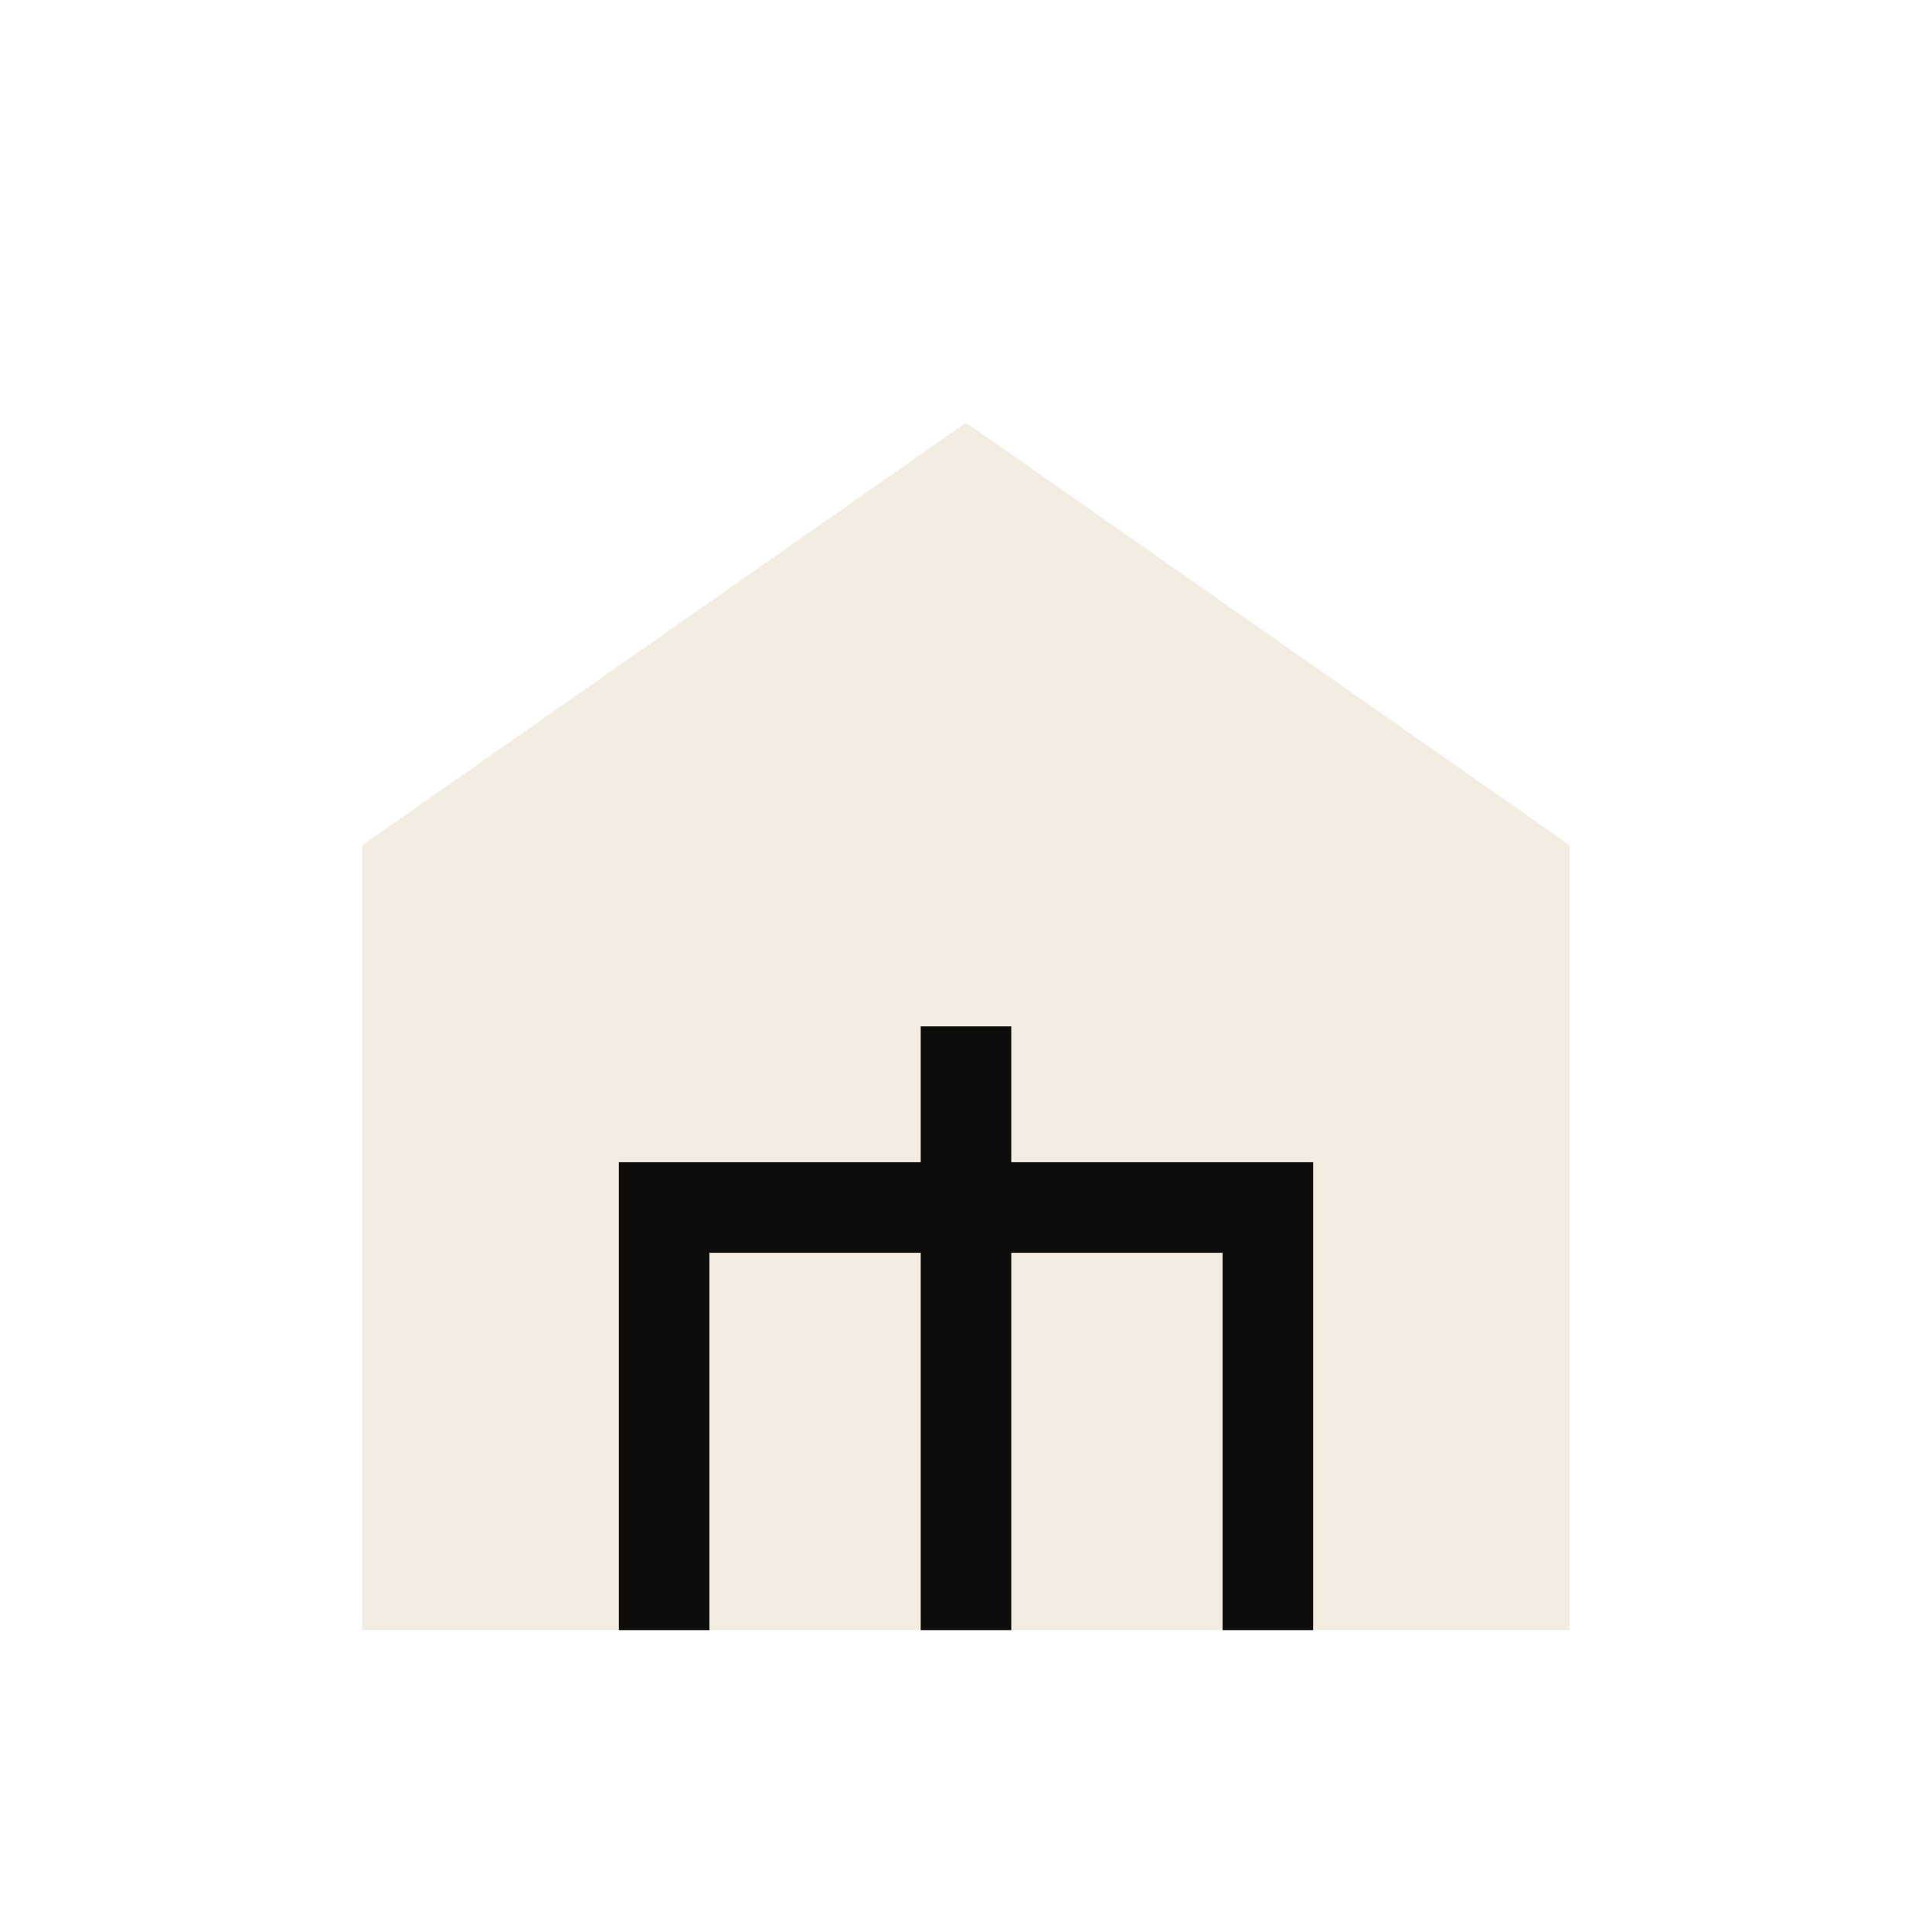
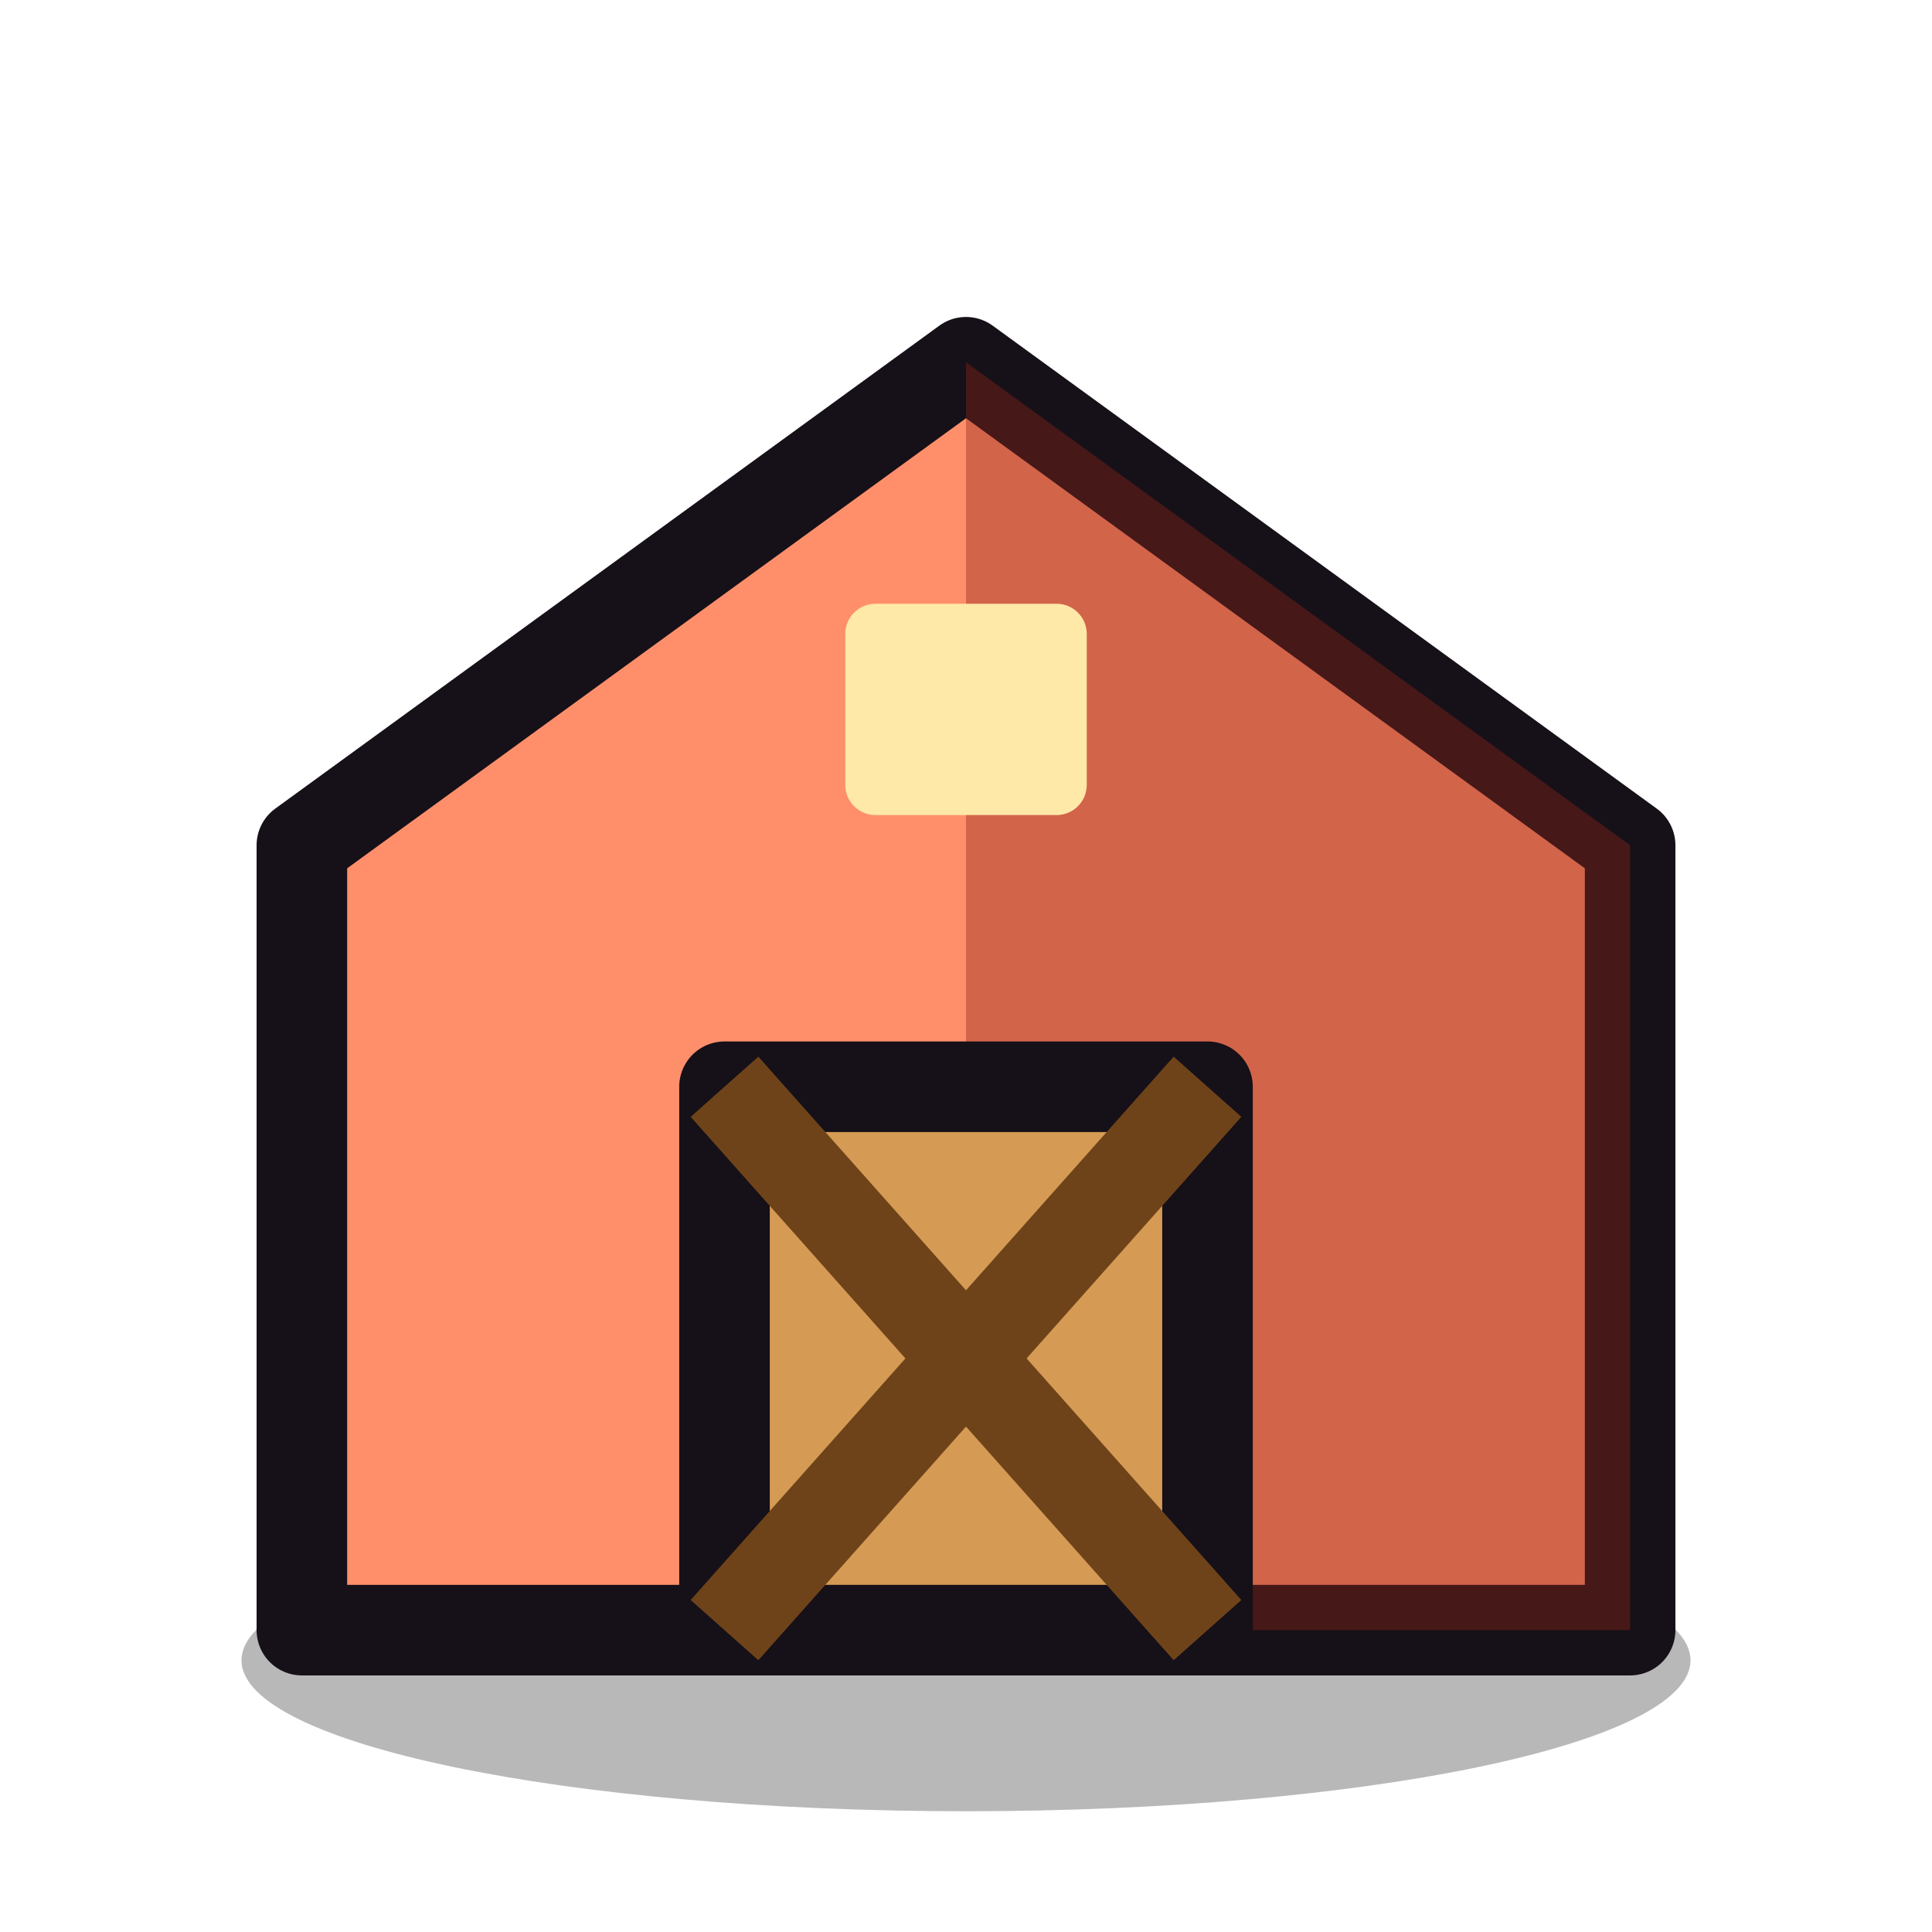
<svg xmlns="http://www.w3.org/2000/svg" viewBox="0 0 64 64">
-   <path d="M12 54 V28 L32 14 L52 28 v26 Z" fill="#f2ede0" />
-   <path d="M32 54 V34 M22 54 V40 h20 v14" stroke="#0f0d0b" stroke-width="3" fill="none" />
+   <ellipse cx="32" cy="55" rx="24" ry="5" fill="#000" opacity="0.28" />
+   <path d="M10 54 V28 L32 12 L54 28 v26 Z" fill="#ff8f6b" stroke="#161018" stroke-width="3" stroke-linejoin="round" />
+   <path d="M32 12 L54 28 V54 H32 Z" fill="#8f2318" opacity="0.4" />
+   <path d="M24 36 h16 v18 h-16 Z" fill="#d59a54" stroke="#161018" stroke-width="3" stroke-linejoin="round" />
+   <path d="M24 36 L40 54 M40 36 L24 54" stroke="#6f4319" stroke-width="3" />
+   <rect x="28" y="20" width="8" height="7" rx="1" fill="#ffe9a8" />
</svg>
